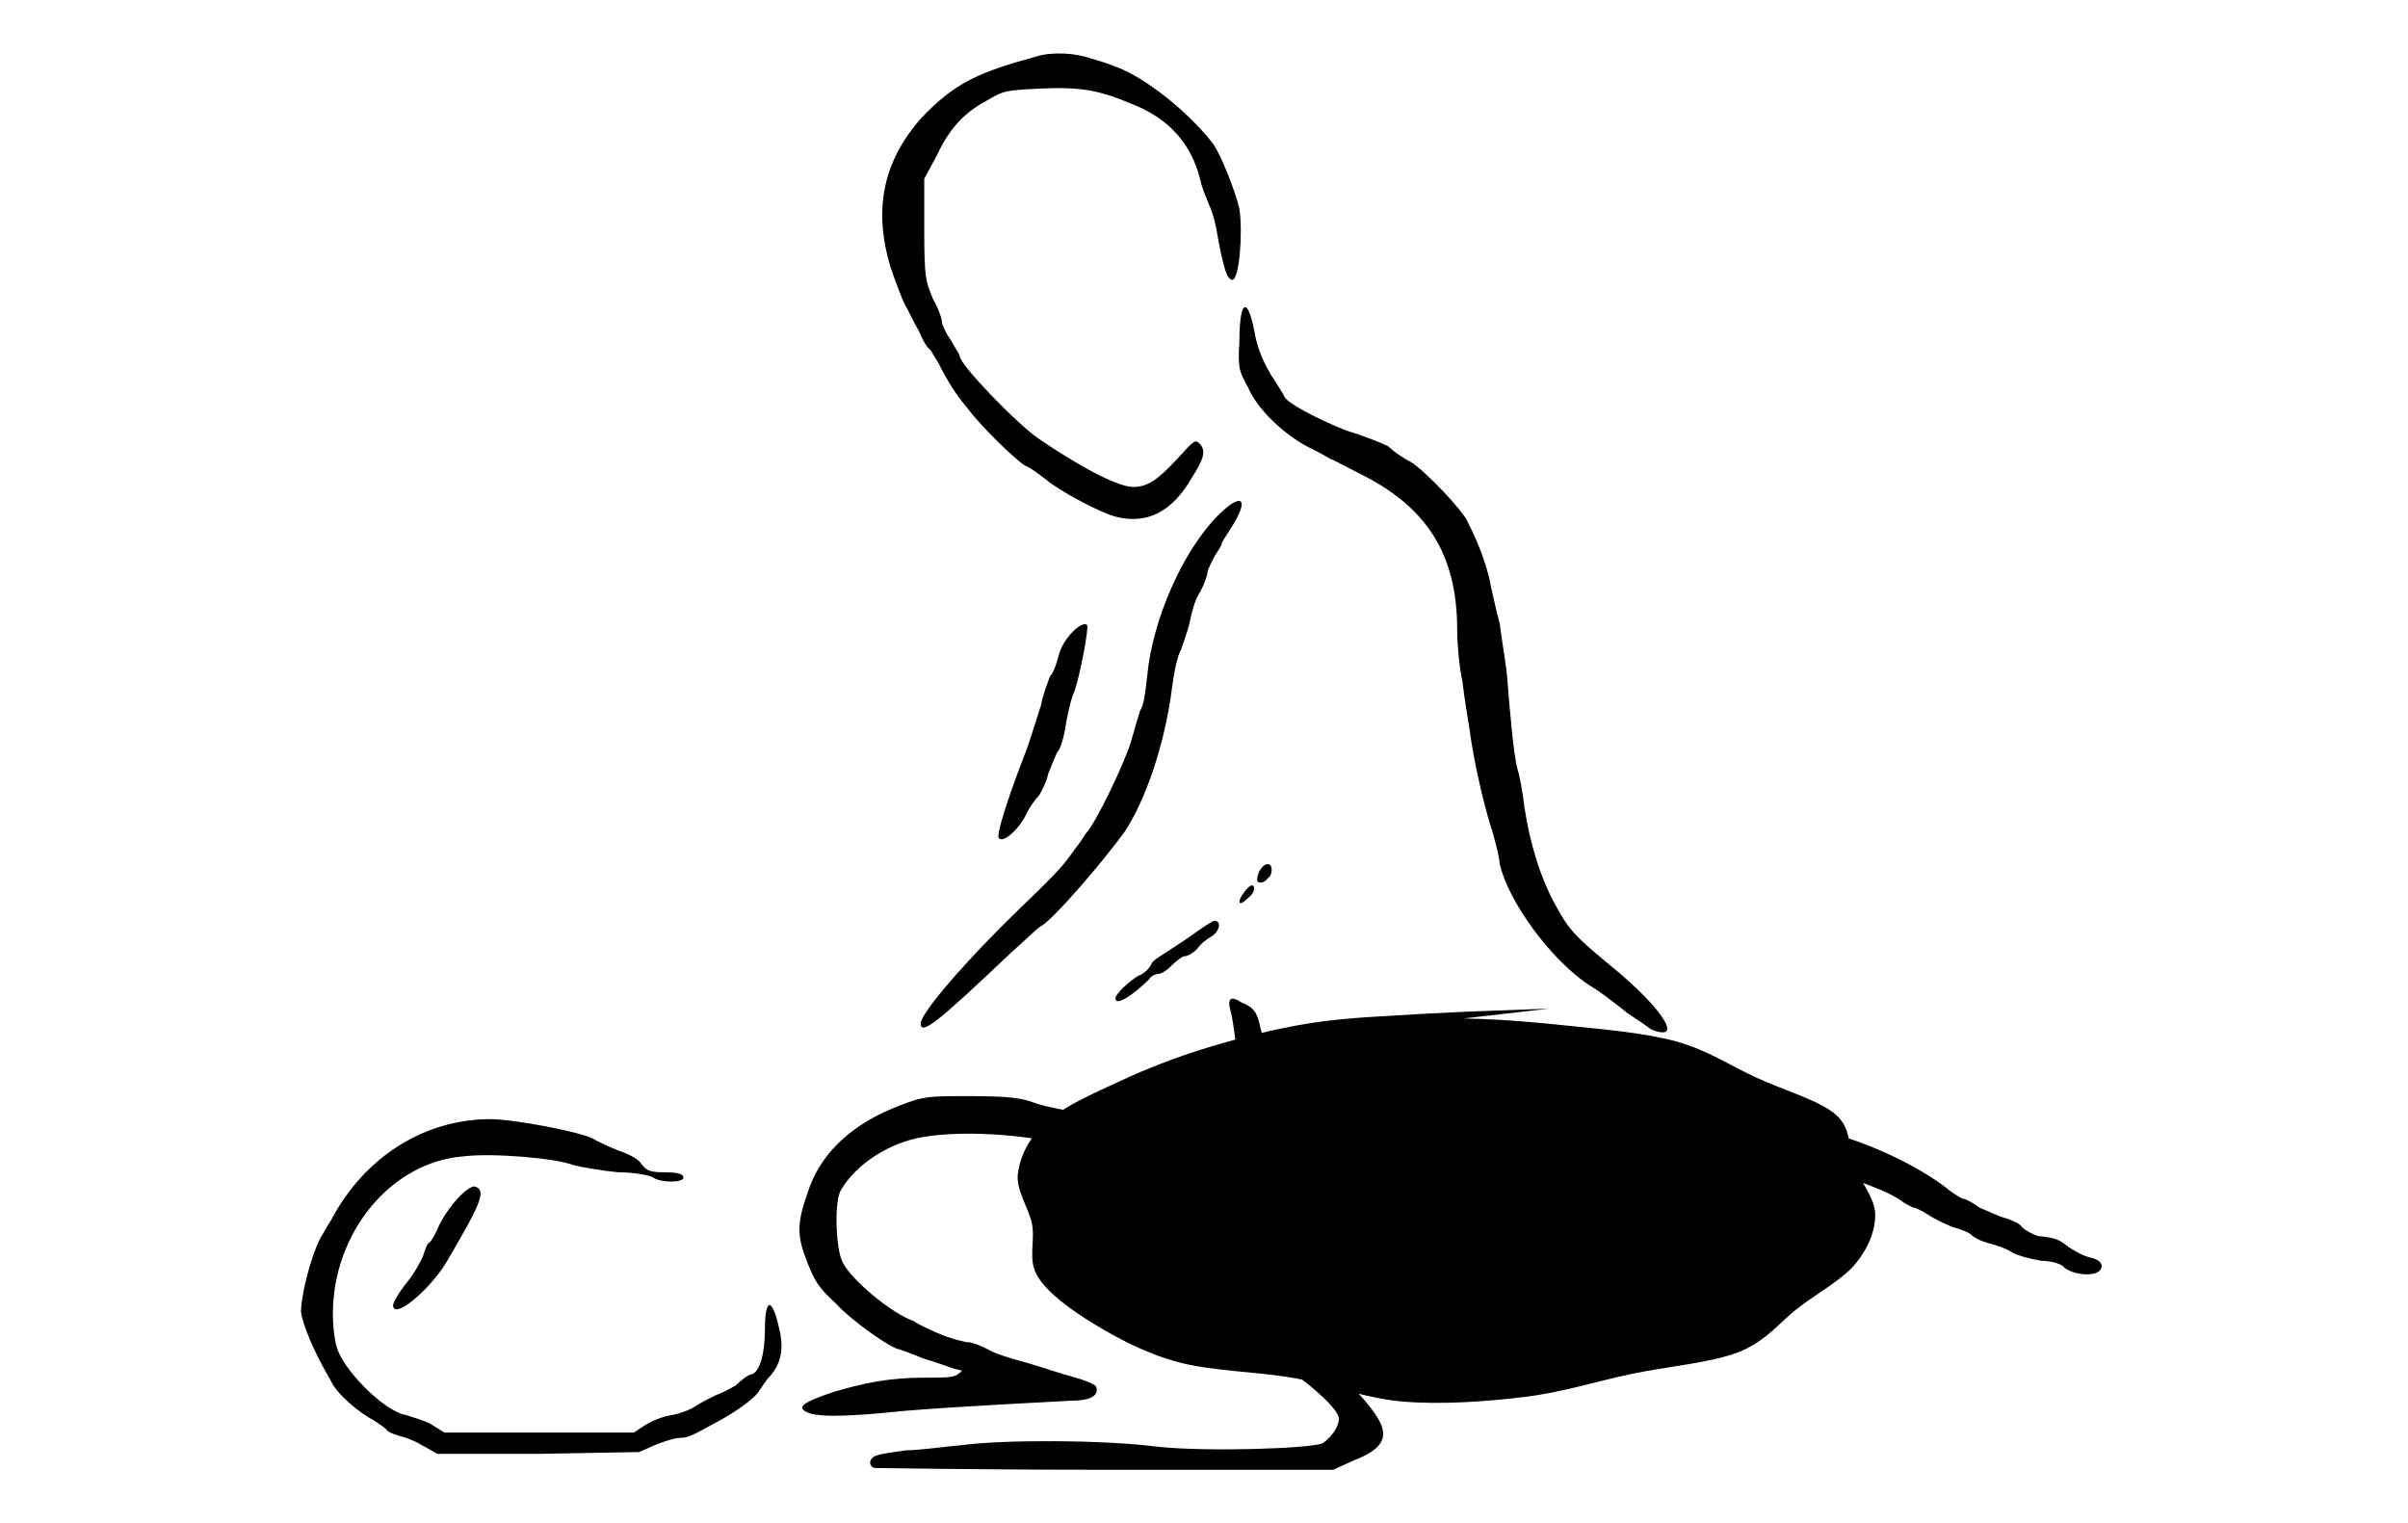
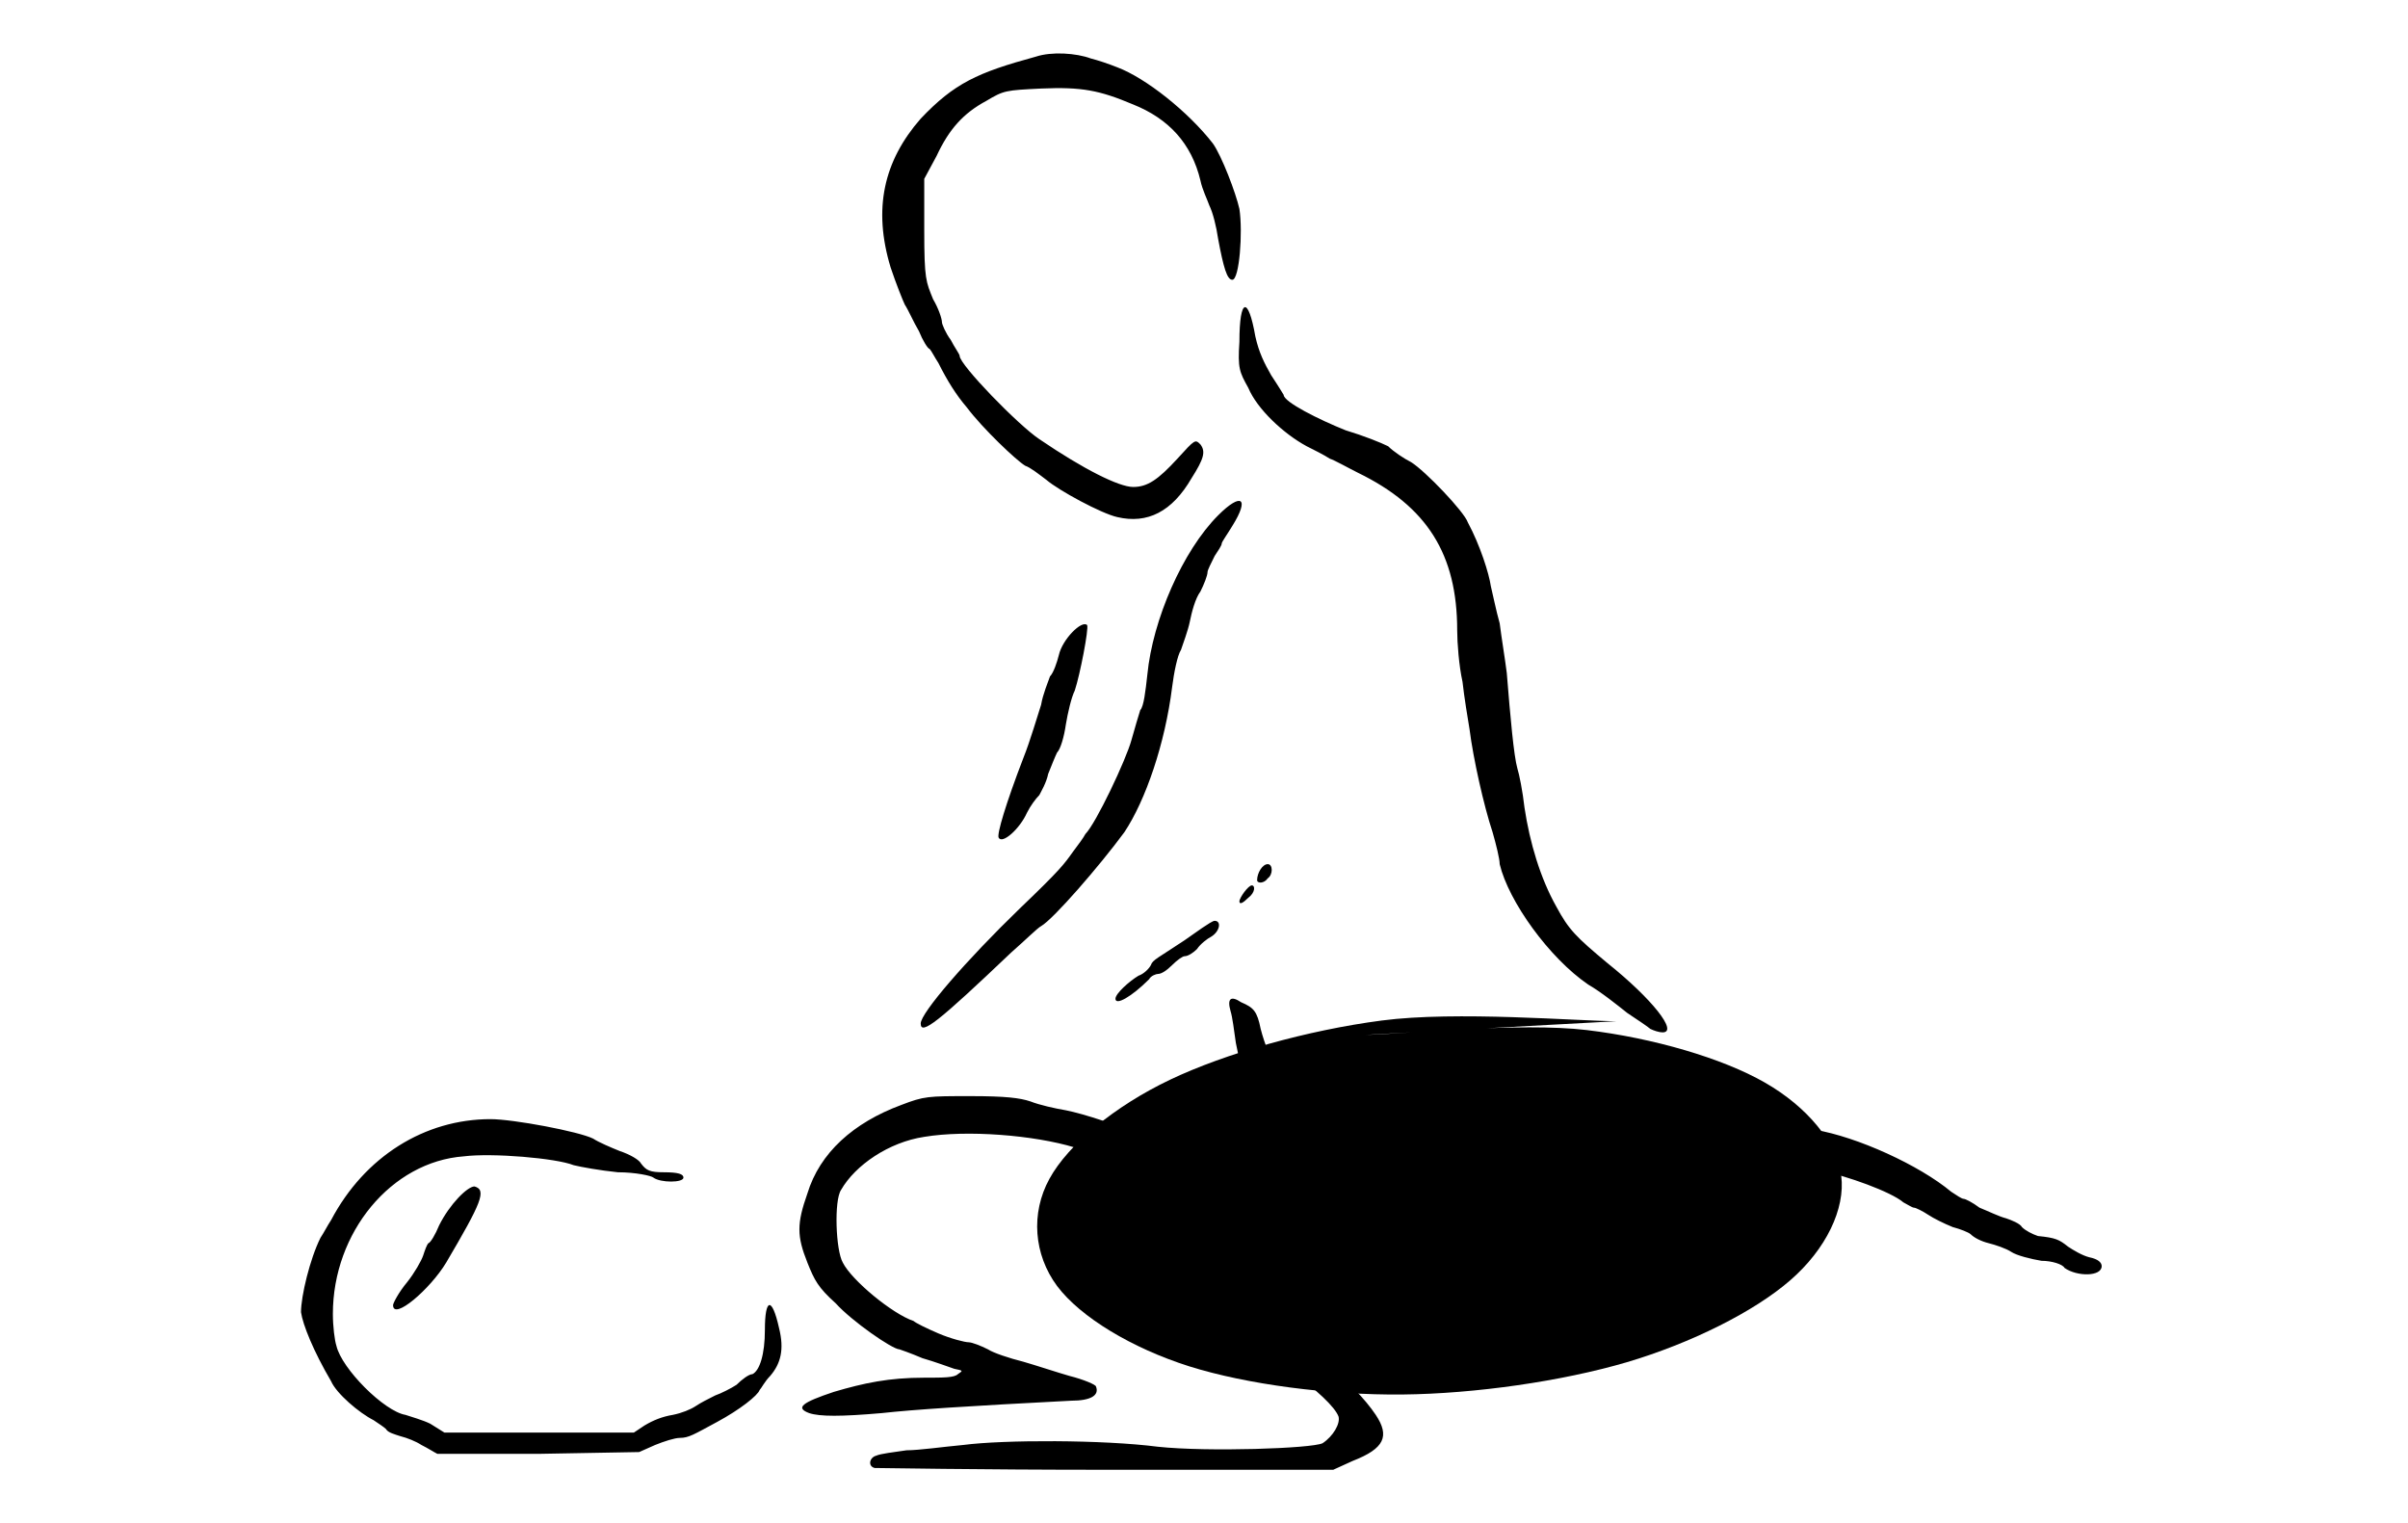
<svg viewBox="58 22 136 86" aria-hidden="true">
  <ellipse class="spot" cx="140" cy="90" rx="19.2" ry="7.9" />
  <path class="fig" fill-rule="evenodd" d="M107.4 104.9C107.0 104.8 107.1 104.3 107.5 104.2C107.7 104.1 108.5 104.0 109.2 103.9C109.9 103.9 111.3 103.7 112.4 103.6C114.7 103.3 120.3 103.3 123.4 103.7C126.2 104.0 132.1 103.8 132.7 103.5C133.3 103.1 133.7 102.4 133.6 102.0C133.2 100.9 129.4 98.1 125.7 96.3C125.3 96.1 124.7 95.8 124.5 95.7C124.3 95.5 123.8 95.3 123.5 95.2C123.1 95.1 122.8 94.9 122.6 94.7C122.5 94.6 122.1 94.3 121.7 94.1C120.8 93.7 120.6 93.5 120.9 93.2C121.1 92.9 122.1 93.0 123.0 93.4C123.5 93.6 124.1 93.8 124.2 93.8C124.4 93.8 124.9 94.0 125.3 94.2C125.7 94.5 126.3 94.8 126.7 94.9C127.0 95.1 127.7 95.4 128.2 95.7C131.5 97.6 134.5 100.1 135.7 101.9C136.5 103.1 136.2 103.8 134.4 104.5L133.3 105.0L120.4 105.0C113.4 105.0 107.5 104.9 107.4 104.9ZM82.7 104.1C82.5 104.0 82.2 103.8 81.8 103.6C81.5 103.4 81.0 103.2 80.6 103.1C80.3 103.0 79.9 102.9 79.8 102.7C79.7 102.6 79.4 102.4 79.1 102.2C78.3 101.8 77.0 100.7 76.7 100.0C75.7 98.3 75.1 96.8 75.0 96.1C75.0 95.2 75.5 93.1 76.1 91.9C76.3 91.6 76.5 91.2 76.7 90.9C78.6 87.3 82.0 85.2 85.7 85.2C87.0 85.2 90.7 85.9 91.5 86.3C91.8 86.5 92.5 86.8 93.0 87.0C93.6 87.2 94.1 87.5 94.2 87.7C94.5 88.1 94.7 88.2 95.5 88.2C96.3 88.2 96.6 88.3 96.6 88.5C96.6 88.8 95.3 88.8 94.9 88.5C94.8 88.4 93.9 88.2 92.9 88.2C91.9 88.1 90.8 87.9 90.4 87.8C89.4 87.4 85.8 87.1 84.2 87.3C80.1 87.6 76.8 91.6 76.8 96.2C76.8 96.9 76.9 97.7 77.0 98.0C77.3 99.3 79.7 101.7 80.9 101.9C81.2 102.0 81.9 102.2 82.3 102.4L83.1 102.9L88.4 102.9L93.8 102.9L94.4 102.5C94.9 102.2 95.4 102.0 96.0 101.9C96.5 101.8 97.0 101.6 97.3 101.4C97.6 101.2 98.0 101.0 98.4 100.8C98.7 100.7 99.3 100.4 99.6 100.2C99.9 99.9 100.3 99.6 100.5 99.6C100.9 99.4 101.2 98.5 101.2 97.1C101.2 95.3 101.6 95.2 102.0 97.0C102.3 98.2 102.1 99.0 101.5 99.7C101.2 100.0 101.0 100.4 100.9 100.5C100.8 100.8 99.8 101.6 98.5 102.3C97.2 103.0 96.9 103.2 96.4 103.2C96.1 103.2 95.5 103.4 95.0 103.6L94.1 104.0L88.5 104.1C85.4 104.1 82.8 104.1 82.7 104.1ZM103.7 101.8C102.9 101.5 103.3 101.2 105.1 100.6C106.8 100.1 108.2 99.8 110.2 99.8C111.3 99.8 111.9 99.8 112.1 99.6C112.4 99.4 112.4 99.4 111.9 99.3C111.6 99.2 110.8 98.9 110.1 98.7C109.4 98.4 108.8 98.2 108.8 98.2C108.4 98.2 106.1 96.6 105.2 95.6C104.2 94.7 104.0 94.3 103.6 93.3C103.0 91.8 103.0 91.1 103.6 89.4C104.3 87.1 106.2 85.4 108.9 84.4C110.2 83.9 110.4 83.9 112.8 83.9C114.8 83.9 115.6 84.0 116.2 84.2C116.7 84.4 117.6 84.6 118.2 84.7C119.2 84.9 121.1 85.5 123.8 86.6C124.4 86.8 126.2 87.6 127.7 88.3C131.6 90.3 132.3 90.6 132.9 90.8C133.2 90.8 133.8 91.1 134.3 91.3C135.6 91.8 138.7 92.1 141.0 91.8C143.2 91.6 144.9 90.9 148.5 88.6C149.1 88.2 149.7 87.8 149.8 87.8C149.8 87.8 150.3 87.6 150.7 87.4C153.5 86.0 157.5 85.4 160.5 85.8C162.9 86.2 166.4 87.8 168.2 89.3C168.5 89.5 168.8 89.7 168.9 89.7C169.0 89.7 169.4 89.9 169.8 90.2C170.3 90.4 170.9 90.7 171.3 90.8C171.6 90.9 172.1 91.1 172.2 91.3C172.4 91.5 172.8 91.7 173.1 91.8C174.1 91.9 174.3 92.0 174.8 92.4C175.1 92.6 175.6 92.9 176.0 93.0C176.5 93.1 176.7 93.3 176.7 93.5C176.7 94.1 175.3 94.1 174.6 93.6C174.5 93.4 173.9 93.2 173.3 93.2C172.7 93.1 171.9 92.9 171.6 92.7C171.3 92.5 170.7 92.3 170.3 92.2C169.9 92.1 169.5 91.9 169.3 91.7C169.2 91.6 168.7 91.4 168.3 91.3C167.8 91.1 167.2 90.8 166.9 90.6C166.6 90.4 166.2 90.2 166.1 90.2C166.0 90.2 165.7 90.0 165.5 89.9C164.8 89.3 162.3 88.4 160.8 88.1C156.9 87.4 153.6 88.1 148.9 90.6C143.3 93.7 142.2 94.1 139.2 94.1C137.7 94.1 137.0 94.0 136.1 93.7C135.4 93.5 134.5 93.3 134.0 93.2C133.6 93.1 132.9 92.9 132.5 92.7C132.2 92.5 131.7 92.3 131.4 92.3C130.8 92.1 129.2 91.4 124.1 89.0C121.0 87.6 120.5 87.3 120.3 87.3C120.2 87.3 119.5 87.1 118.7 86.8C116.4 86.1 112.6 85.8 110.2 86.2C108.2 86.5 106.3 87.8 105.5 89.2C105.1 89.8 105.2 92.6 105.6 93.3C106.1 94.3 108.4 96.2 109.6 96.6C109.7 96.7 110.3 97.0 111.0 97.3C111.7 97.6 112.5 97.8 112.7 97.8C112.9 97.8 113.4 98.0 113.8 98.2C114.1 98.4 115.0 98.7 115.8 98.9C116.5 99.1 117.7 99.5 118.4 99.7C119.2 99.9 119.9 100.2 119.9 100.3C120.1 100.8 119.6 101.1 118.5 101.1C112.7 101.4 109.6 101.6 107.8 101.8C105.5 102.0 104.3 102.0 103.7 101.8ZM80.2 95.7C80.2 95.6 80.5 95.0 81.0 94.4C81.4 93.9 81.8 93.2 81.9 92.9C82.0 92.6 82.1 92.3 82.2 92.2C82.3 92.2 82.6 91.7 82.8 91.2C83.4 90.0 84.4 89.0 84.8 89.0C85.5 89.2 85.2 89.9 83.2 93.3C82.3 94.8 80.2 96.6 80.2 95.7ZM128.8 84.1C128.4 83.5 128.1 82.4 127.8 80.9C127.7 80.2 127.6 79.4 127.5 79.1C127.3 78.4 127.5 78.2 128.1 78.6C128.8 78.9 129.0 79.1 129.2 80.1C129.3 80.5 129.5 81.1 129.6 81.3C129.9 81.9 129.9 83.7 129.7 84.2C129.4 84.6 129.1 84.6 128.8 84.1ZM151.2 80.1C151.1 80.0 150.5 79.6 149.9 79.2C149.4 78.8 148.4 78.0 147.7 77.6C145.5 76.1 143.2 72.9 142.7 70.8C142.7 70.5 142.5 69.7 142.3 69.0C141.8 67.5 141.2 64.8 141.0 63.2C140.9 62.6 140.7 61.4 140.6 60.5C140.4 59.6 140.3 58.3 140.3 57.6C140.3 53.3 138.6 50.6 134.7 48.7C134.1 48.4 133.4 48.0 133.1 47.9C132.8 47.7 132.2 47.4 131.8 47.2C130.5 46.5 129.0 45.1 128.5 43.9C128.0 43.0 127.9 42.8 128.0 41.3C128.0 38.8 128.5 38.7 128.9 41.0C129.1 41.9 129.4 42.5 129.8 43.2C130.2 43.8 130.5 44.3 130.5 44.3C130.5 44.7 132.5 45.7 134.0 46.3C135.0 46.6 136.0 47.0 136.4 47.2C136.7 47.5 137.3 47.9 137.7 48.1C138.5 48.6 140.7 50.9 140.9 51.5C141.6 52.8 142.1 54.4 142.2 55.1C142.3 55.5 142.5 56.5 142.7 57.2C142.8 58.0 143.0 59.2 143.1 60.0C143.3 62.5 143.5 64.7 143.7 65.4C143.8 65.7 144.0 66.7 144.1 67.6C144.4 69.6 145.0 71.6 145.9 73.2C146.6 74.5 147.0 74.9 148.8 76.4C151.3 78.4 152.8 80.3 151.9 80.3C151.7 80.3 151.4 80.2 151.2 80.1ZM110.0 79.8C110.0 79.2 112.6 76.2 115.6 73.3C117.9 71.1 118.1 70.8 118.6 70.1C118.9 69.7 119.2 69.3 119.3 69.1C119.9 68.5 121.6 64.9 121.9 63.8C122.1 63.1 122.3 62.4 122.4 62.1C122.6 61.9 122.7 61.0 122.8 60.1C123.1 57.0 124.8 53.1 126.8 51.1C128.1 49.8 128.6 50.1 127.6 51.7C127.3 52.2 127.0 52.6 127.0 52.7C127.0 52.8 126.8 53.1 126.6 53.4C126.4 53.8 126.2 54.2 126.2 54.3C126.2 54.5 126.0 55.0 125.8 55.4C125.5 55.8 125.3 56.6 125.2 57.1C125.1 57.6 124.8 58.4 124.7 58.7C124.5 59.0 124.3 60.0 124.2 60.8C123.8 64.0 122.7 67.2 121.5 69.0C120.1 70.9 117.5 73.9 116.8 74.3C116.6 74.4 115.9 75.1 115.1 75.8C111.0 79.7 110.0 80.5 110.0 79.8ZM121.0 78.4C121.0 78.1 121.8 77.4 122.3 77.1C122.6 77.0 122.9 76.7 123.0 76.5C123.1 76.2 123.4 76.1 124.9 75.1C125.2 74.9 125.6 74.6 125.9 74.4C126.2 74.2 126.5 74.0 126.6 74.0C127.0 74.0 126.9 74.6 126.4 74.9C126.2 75.0 125.8 75.3 125.6 75.6C125.4 75.8 125.1 76.0 124.9 76.0C124.8 76.0 124.5 76.2 124.2 76.5C123.9 76.8 123.6 77.0 123.4 77.0C123.3 77.0 123.0 77.1 122.9 77.3C121.9 78.3 121.0 78.8 121.0 78.4ZM128.0 72.9C128.0 72.7 128.5 72.0 128.7 72.0C128.9 72.0 128.9 72.4 128.5 72.7C128.2 73.0 128.0 73.1 128.0 72.9ZM129.0 71.7C129.0 71.3 129.3 70.8 129.6 70.8C129.9 70.8 129.9 71.4 129.6 71.6C129.4 71.9 129.0 71.9 129.0 71.7ZM114.4 69.3C114.3 69.1 114.8 67.4 115.8 64.8C116.2 63.8 116.6 62.4 116.8 61.8C116.9 61.2 117.2 60.5 117.3 60.2C117.5 60.0 117.7 59.4 117.8 59.0C118.0 58.1 119.1 57.0 119.4 57.3C119.5 57.5 119.0 60.1 118.7 61.0C118.5 61.4 118.3 62.3 118.2 62.9C118.1 63.6 117.9 64.3 117.7 64.5C117.6 64.7 117.4 65.2 117.2 65.7C117.1 66.2 116.8 66.7 116.7 66.9C116.5 67.1 116.2 67.5 116.0 67.9C115.6 68.8 114.6 69.7 114.4 69.3ZM121.1 51.2C120.2 51.0 117.8 49.7 117.1 49.1C116.7 48.8 116.2 48.4 115.9 48.3C115.4 48.0 113.5 46.2 112.6 45.0C112.0 44.3 111.5 43.5 111.0 42.5C110.8 42.2 110.6 41.8 110.5 41.7C110.4 41.7 110.1 41.2 109.9 40.7C109.6 40.2 109.3 39.5 109.1 39.2C109.0 39.0 108.6 38.0 108.3 37.1C107.3 33.8 107.9 31.1 110.0 28.7C111.9 26.7 113.2 26.1 116.5 25.2C117.4 24.9 118.8 25.0 119.6 25.3C120.0 25.4 120.6 25.6 121.1 25.8C122.7 26.4 125.1 28.3 126.5 30.1C127.0 30.8 127.8 32.9 128.0 33.8C128.2 35.1 128.0 37.8 127.6 37.8C127.3 37.8 127.1 37.1 126.8 35.5C126.7 34.8 126.5 34.0 126.3 33.6C126.2 33.3 125.9 32.7 125.8 32.2C125.3 30.1 124.0 28.7 122.0 27.9C120.1 27.1 119.1 26.9 116.8 27.0C114.8 27.1 114.7 27.1 113.7 27.7C112.4 28.4 111.6 29.3 110.9 30.8L110.2 32.1L110.2 35.0C110.2 37.8 110.3 37.9 110.7 38.9C111.0 39.4 111.2 40.0 111.2 40.2C111.2 40.3 111.4 40.8 111.7 41.2C111.9 41.6 112.2 42.0 112.2 42.1C112.2 42.6 115.5 46.0 116.7 46.8C119.2 48.5 121.2 49.5 122.0 49.5C122.8 49.5 123.4 49.1 124.5 47.9C125.5 46.8 125.5 46.8 125.8 47.1C126.1 47.5 126.0 47.9 125.3 49.0C124.2 50.9 122.8 51.6 121.1 51.2Z" />
-   <path class="ring dr" d="M127.68 81.01 C135.71 79.68 137.90 79.51 140.03 79.51 C142.16 79.51 144.33 79.69 146.43 79.91 C148.54 80.13 150.87 80.32 152.67 80.81 C154.46 81.31 155.72 82.18 157.23 82.87 C158.74 83.57 160.80 84.15 161.71 84.97 C162.63 85.80 162.36 86.88 162.72 87.82 C163.09 88.75 163.89 89.65 163.91 90.57 C163.92 91.49 163.52 92.49 162.80 93.36 C162.08 94.24 160.70 94.99 159.61 95.82 C158.51 96.65 157.79 97.72 156.21 98.35 C154.63 98.97 152.16 99.16 150.14 99.59 C148.13 100.01 146.24 100.63 144.09 100.89 C141.94 101.15 139.42 101.33 137.25 101.15 C135.08 100.97 133.19 100.19 131.08 99.82 C128.96 99.45 126.42 99.43 124.53 98.92 C122.65 98.41 121.08 97.55 119.76 96.75 C118.44 95.94 117.19 95.03 116.61 94.09 C116.03 93.16 116.47 92.12 116.29 91.14 C116.10 90.17 115.36 89.22 115.49 88.26 C115.62 87.30 116.11 86.25 117.07 85.38 C118.03 84.51 119.71 83.76 121.24 83.06 C122.76 82.35 124.42 81.70 126.23 81.15 C128.03 80.61 130.00 80.09 132.06 79.77 C134.12 79.45 136.37 79.38 138.61 79.24 C140.84 79.11 144.34 79.01 145.48 78.96" />
+   <path class="ring dr" d="M135.13 80.44 C137.21 80.40 143.86 79.72 147.62 80.17 C151.38 80.62 155.28 81.76 157.67 83.13 C160.07 84.50 161.75 86.54 161.99 88.40 C162.23 90.26 161.13 92.55 159.11 94.30 C157.09 96.06 153.52 97.85 149.87 98.93 C146.22 100.00 141.31 100.71 137.20 100.75 C133.08 100.79 128.42 100.18 125.17 99.16 C121.92 98.13 119.02 96.38 117.70 94.62 C116.39 92.85 116.20 90.52 117.27 88.57 C118.33 86.63 120.96 84.46 124.09 82.97 C127.22 81.48 131.84 80.18 136.04 79.63 C140.24 79.08 147.08 79.66 149.29 79.67" />
</svg>
